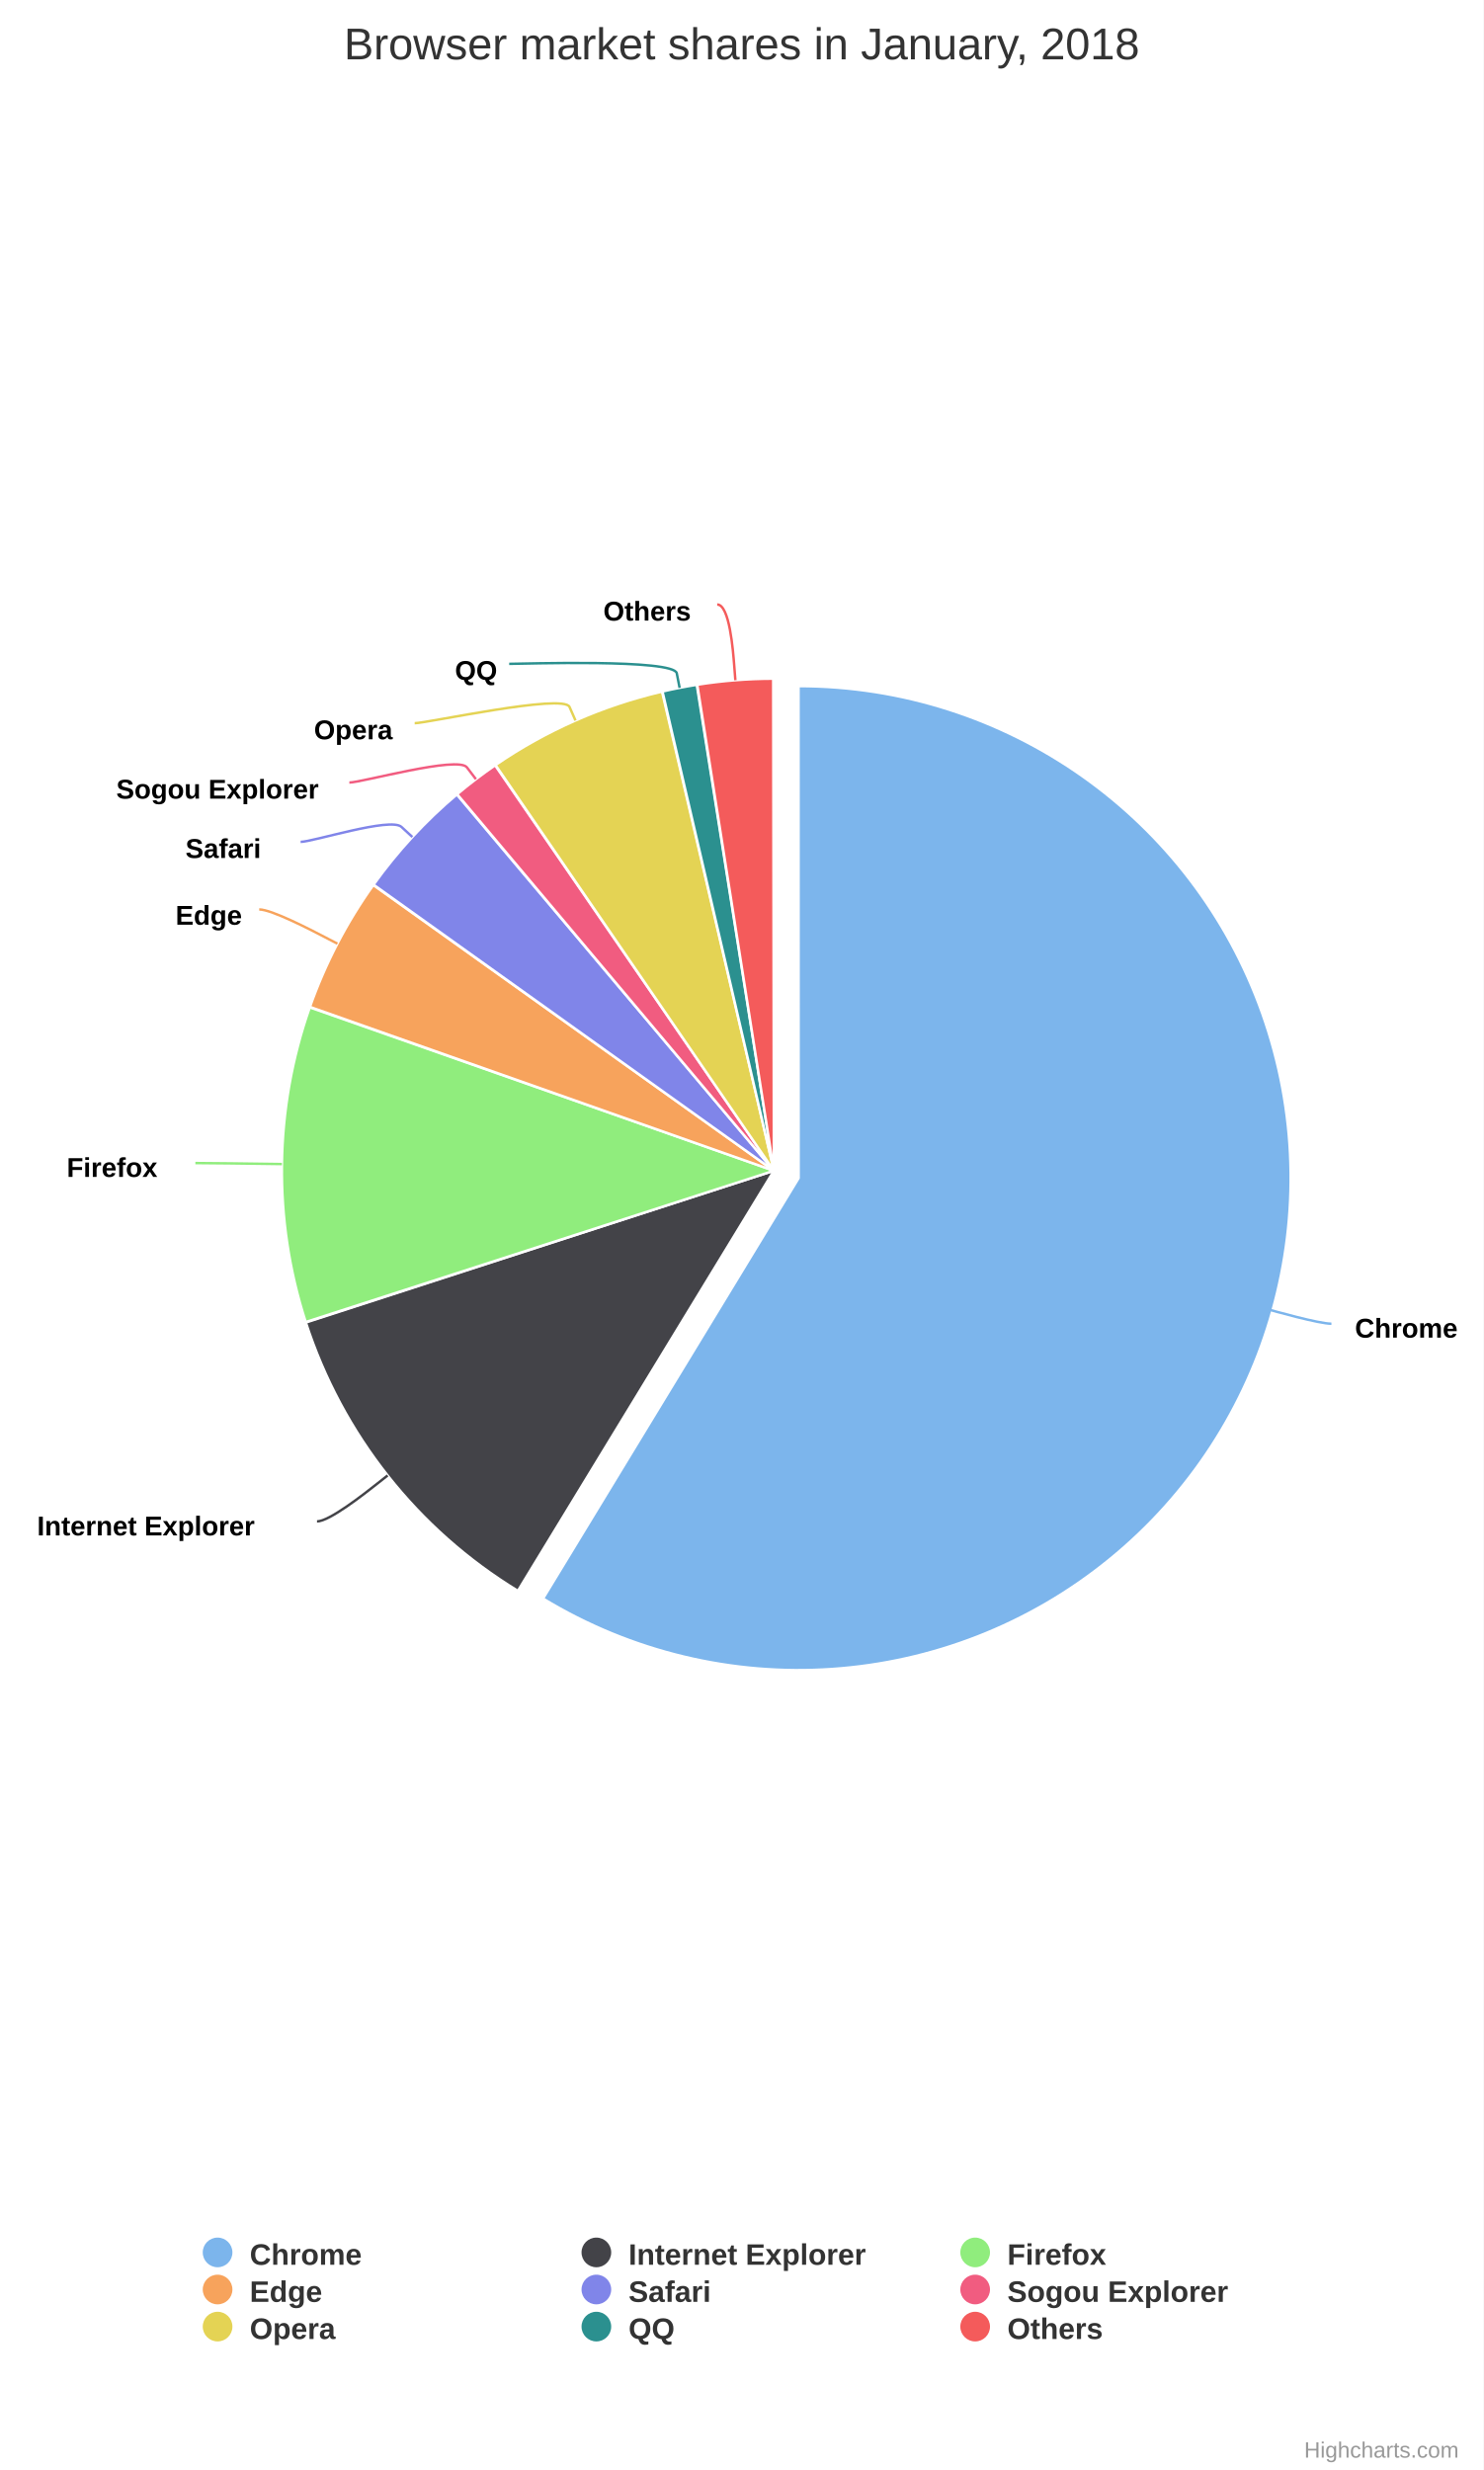
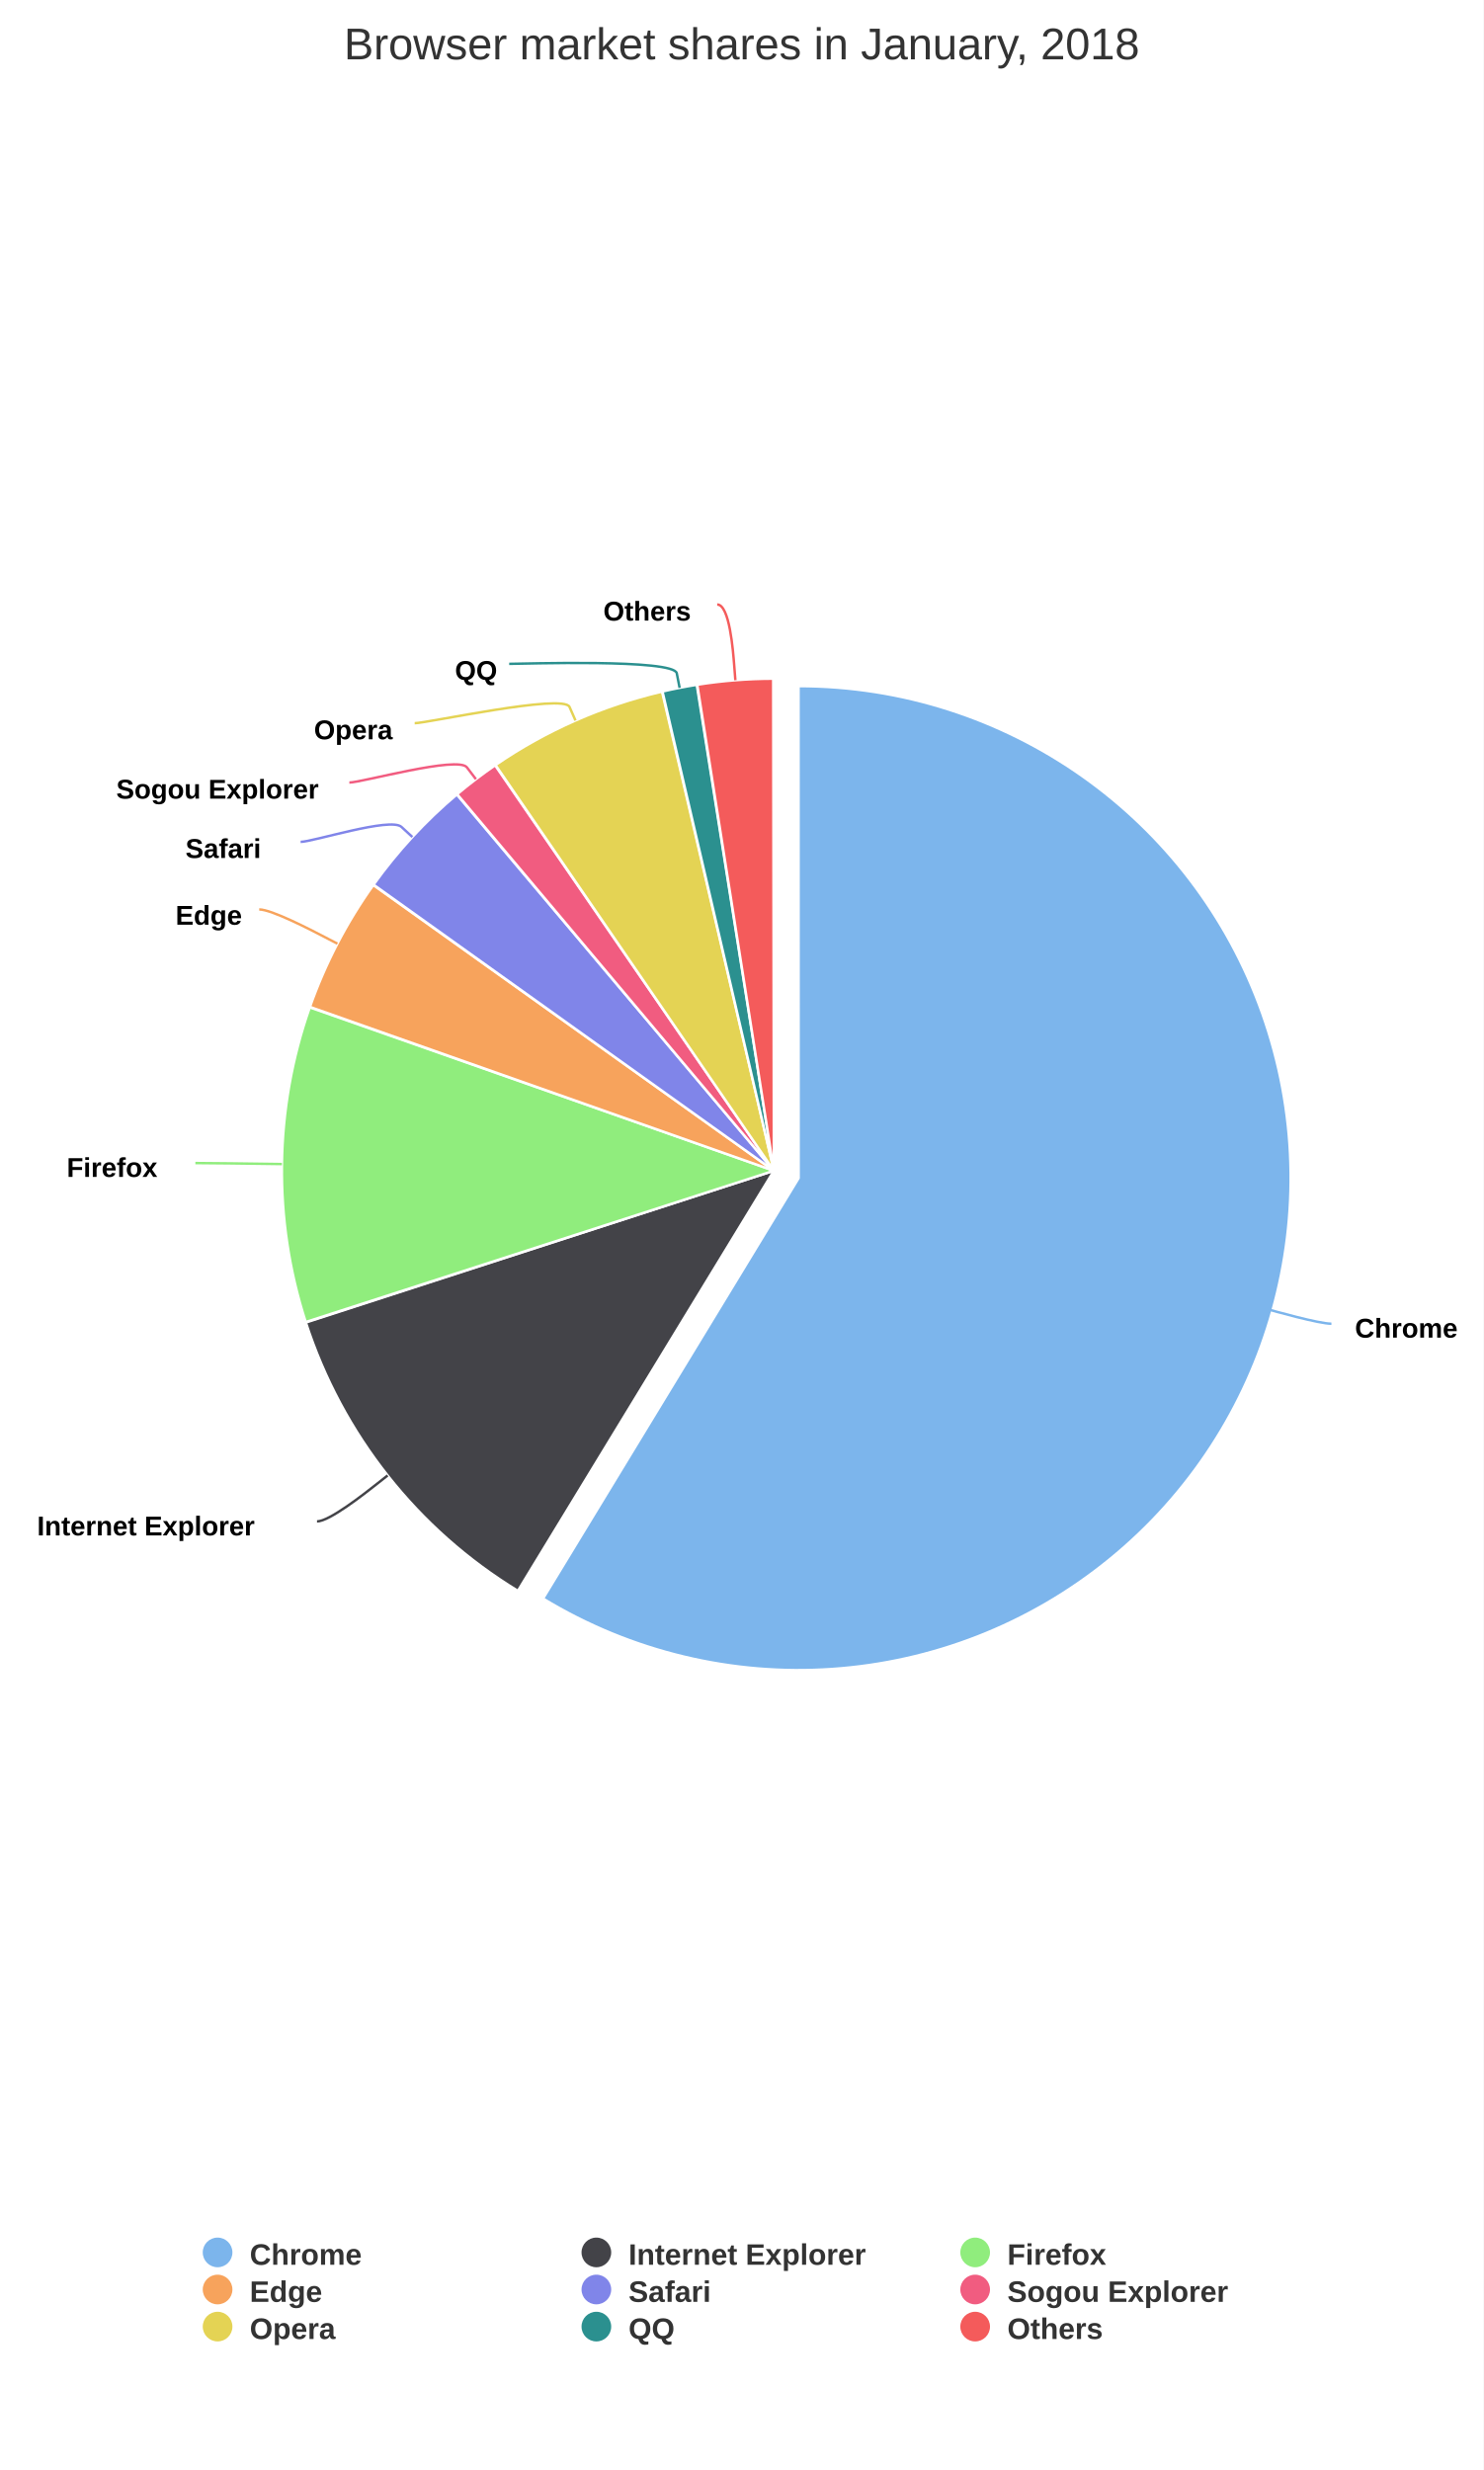
<svg xmlns="http://www.w3.org/2000/svg" version="1.1" class="highcharts-root" style="font-family:&quot;Lucida Grande&quot;, &quot;Lucida Sans Unicode&quot;, Arial, Helvetica, sans-serif;font-size:12px;" width="600" height="999" viewBox="0 0 600 999" aria-hidden="false" aria-label="Interactive chart">
  <defs aria-hidden="true">
-     <clipPath id="highcharts-yfwqn6c-10-">
+     <clipPath id="highcharts-bnyhtt5-10-">
      <rect x="0" y="0" width="580" height="825" fill="none" />
    </clipPath>
  </defs>
  <rect fill="#ffffff" class="highcharts-background" x="0" y="0" width="600" height="999" rx="0" ry="0" aria-hidden="true" />
  <rect fill="none" class="highcharts-plot-background" x="10" y="61" width="580" height="825" aria-hidden="true" />
  <g class="highcharts-pane-group" data-z-index="0" aria-hidden="true" />
  <rect fill="none" class="highcharts-plot-border" data-z-index="1" x="10" y="61" width="580" height="825" aria-hidden="true" />
  <g class="highcharts-series-group" data-z-index="3" aria-hidden="false">
    <g class="highcharts-series highcharts-series-0 highcharts-pie-series highcharts-tracker" data-z-index="0.1" opacity="1" transform="translate(10,61) scale(1 1)" style="cursor:pointer;" aria-hidden="false" aria-label="">
      <path fill="#7cb5ec" d="M 302.959 213.5 A 199 199 0 1 1 199.63 582.546 L 303 412.5 A 0 0 0 1 0 303 412.5 Z" transform="translate(10,3)" stroke="#ffffff" stroke-width="1" opacity="1" stroke-linejoin="round" class="highcharts-point highcharts-point-select highcharts-color-0" tabindex="-1" style="outline: 0;" role="img" aria-label="1. Chrome, 61.4." />
      <path fill="#434348" d="M 199.46 582.443 A 199 199 0 0 1 113.705 473.887 L 303 412.5 A 0 0 0 0 0 303 412.5 Z" transform="translate(0,0)" stroke="#ffffff" stroke-width="1" opacity="1" stroke-linejoin="round" class="highcharts-point highcharts-color-1" tabindex="-1" style="outline: 0;" role="img" aria-label="2. Internet Explorer, 11.8." />
      <path fill="#90ed7d" d="M 113.644 473.698 A 199 199 0 0 1 115.286 346.435 L 303 412.5 A 0 0 0 0 0 303 412.5 Z" transform="translate(0,0)" stroke="#ffffff" stroke-width="1" opacity="1" stroke-linejoin="round" class="highcharts-point highcharts-color-2" tabindex="-1" style="outline: 0;" role="img" aria-label="3. Firefox, 10.9." />
      <path fill="#f7a35c" d="M 115.353 346.247 A 199 199 0 0 1 140.97 296.97 L 303 412.5 A 0 0 0 0 0 303 412.5 Z" transform="translate(0,0)" stroke="#ffffff" stroke-width="1" opacity="1" stroke-linejoin="round" class="highcharts-point highcharts-color-3" tabindex="-1" style="outline: 0;" role="img" aria-label="4. Edge, 4.7." />
      <path fill="#8085e9" d="M 141.085 296.808 A 199 199 0 0 1 174.741 260.346 L 303 412.5 A 0 0 0 0 0 303 412.5 Z" transform="translate(0,0)" stroke="#ffffff" stroke-width="1" opacity="1" stroke-linejoin="round" class="highcharts-point highcharts-color-4" tabindex="-1" style="outline: 0;" role="img" aria-label="5. Safari, 4.2." />
      <path fill="#f15c80" d="M 174.894 260.218 A 199 199 0 0 1 190.244 248.527 L 303 412.5 A 0 0 0 0 0 303 412.5 Z" transform="translate(0,0)" stroke="#ffffff" stroke-width="1" opacity="1" stroke-linejoin="round" class="highcharts-point highcharts-color-5" tabindex="-1" style="outline: 0;" role="img" aria-label="6. Sogou Explorer, 1.6." />
      <path fill="#e4d354" d="M 190.408 248.414 A 199 199 0 0 1 257.751 218.713 L 303 412.5 A 0 0 0 0 0 303 412.5 Z" transform="translate(0,0)" stroke="#ffffff" stroke-width="1" opacity="1" stroke-linejoin="round" class="highcharts-point highcharts-color-6" tabindex="-1" style="outline: 0;" role="img" aria-label="7. Opera, 6.2." />
      <path fill="#2b908f" d="M 257.945 218.668 A 199 199 0 0 1 271.809 215.96 L 303 412.5 A 0 0 0 0 0 303 412.5 Z" transform="translate(0,0)" stroke="#ffffff" stroke-width="1" opacity="1" stroke-linejoin="round" class="highcharts-point highcharts-color-7" tabindex="-1" style="outline: 0;" role="img" aria-label="8. QQ, 1.2." />
      <path fill="#f45b5b" d="M 272.005 215.929 A 199 199 0 0 1 302.724 213.5 L 303 412.5 A 0 0 0 0 0 303 412.5 Z" transform="translate(0,0)" stroke="#ffffff" stroke-width="1" opacity="1" stroke-linejoin="round" class="highcharts-point highcharts-color-8" tabindex="-1" style="outline: 0;" role="img" aria-label="9. Others, 2.6." />
    </g>
    <g class="highcharts-markers highcharts-series-0 highcharts-pie-series" data-z-index="0.1" opacity="1" transform="translate(10,61) scale(1 1)" aria-hidden="true" />
  </g>
  <text x="300" text-anchor="middle" class="highcharts-title" data-z-index="4" style="color:#333333;font-size:18px;fill:#333333;" y="24" aria-hidden="true">
    <tspan>Browser market shares in January, 2018</tspan>
  </text>
  <text x="300" text-anchor="middle" class="highcharts-subtitle" data-z-index="4" style="color:#666666;fill:#666666;" y="45" aria-hidden="true" />
  <text x="10" text-anchor="start" class="highcharts-caption" data-z-index="4" style="color:#666666;fill:#666666;" y="981" aria-hidden="true" />
  <g class="highcharts-data-labels highcharts-series-0 highcharts-pie-series highcharts-tracker" data-z-index="6" opacity="1" transform="translate(10,61) scale(1 1)" style="cursor:pointer;" aria-hidden="true">
    <path fill="none" class="highcharts-data-label-connector highcharts-color-0" stroke="#7cb5ec" stroke-width="1" d="M 528.481 474.378 C 523.481 474.378 506.151 469.515 500.374 467.893 L 494.597 466.272" />
    <path fill="none" class="highcharts-data-label-connector highcharts-color-1" stroke="#434348" stroke-width="1" d="M 118.216 554.34 C 123.216 554.34 137.347 543.191 142.058 539.475 L 146.768 535.758" />
    <path fill="none" class="highcharts-data-label-connector highcharts-color-2" stroke="#90ed7d" stroke-width="1" d="M 69.021 409.405 C 74.021 409.405 92.019 409.648 98.019 409.729 L 104.018 409.811" />
    <path fill="none" class="highcharts-data-label-connector highcharts-color-3" stroke="#f7a35c" stroke-width="1" d="M 94.841 306.824 C 99.841 306.824 115.81 315.13 121.133 317.899 L 126.456 320.668" />
    <path fill="none" class="highcharts-data-label-connector highcharts-color-4" stroke="#8085e9" stroke-width="1" d="M 111.581 279.5 C 116.581 279.5 147.961 269.378 152.37 273.448 L 156.779 277.517" />
    <path fill="none" class="highcharts-data-label-connector highcharts-color-5" stroke="#f15c80" stroke-width="1" d="M 131.291 255.5 C 136.291 255.5 175.214 244.596 178.848 249.37 L 182.482 254.145" />
    <path fill="none" class="highcharts-data-label-connector highcharts-color-6" stroke="#e4d354" stroke-width="1" d="M 157.715 231.5 C 162.715 231.5 217.913 219.417 220.332 224.907 L 222.752 230.398" />
    <path fill="none" class="highcharts-data-label-connector highcharts-color-7" stroke="#2b908f" stroke-width="1" d="M 195.941 207.5 C 200.941 207.5 262.567 205.41 263.716 211.299 L 264.866 217.188" />
    <path fill="none" class="highcharts-data-label-connector highcharts-color-8" stroke="#f45b5b" stroke-width="1" d="M 280.067 183.5 C 285.067 183.5 286.477 202.148 286.947 208.13 L 287.416 214.111" />
    <g class="highcharts-label highcharts-data-label highcharts-data-label-color-0" data-z-index="1" transform="translate(533,464)">
      <text x="5" data-z-index="1" y="16" style="color:#000000;cursor:pointer;font-size:11px;font-weight:bold;fill:#000000;">
        <tspan>Chrome</tspan>
      </text>
    </g>
    <g class="highcharts-label highcharts-data-label highcharts-data-label-color-1" data-z-index="1" transform="translate(0,544)">
      <text x="5" data-z-index="1" y="16" style="color:#000000;cursor:pointer;font-size:11px;font-weight:bold;fill:#000000;">
        <tspan>Internet Explorer</tspan>
      </text>
    </g>
    <g class="highcharts-label highcharts-data-label highcharts-data-label-color-2" data-z-index="1" transform="translate(12,399)">
      <text x="5" data-z-index="1" y="16" style="color:#000000;cursor:pointer;font-size:11px;font-weight:bold;fill:#000000;">
        <tspan>Firefox</tspan>
      </text>
    </g>
    <g class="highcharts-label highcharts-data-label highcharts-data-label-color-3" data-z-index="1" transform="translate(56,297)">
      <text x="5" data-z-index="1" y="16" style="color:#000000;cursor:pointer;font-size:11px;font-weight:bold;fill:#000000;">
        <tspan>Edge</tspan>
      </text>
    </g>
    <g class="highcharts-label highcharts-data-label highcharts-data-label-color-4" data-z-index="1" transform="translate(60,270)">
      <text x="5" data-z-index="1" y="16" style="color:#000000;cursor:pointer;font-size:11px;font-weight:bold;fill:#000000;">
        <tspan>Safari</tspan>
      </text>
    </g>
    <g class="highcharts-label highcharts-data-label highcharts-data-label-color-5" data-z-index="1" transform="translate(32,246)">
      <text x="5" data-z-index="1" y="16" style="color:#000000;cursor:pointer;font-size:11px;font-weight:bold;fill:#000000;">
        <tspan>Sogou Explorer</tspan>
      </text>
    </g>
    <g class="highcharts-label highcharts-data-label highcharts-data-label-color-6" data-z-index="1" transform="translate(112,222)">
      <text x="5" data-z-index="1" y="16" style="color:#000000;cursor:pointer;font-size:11px;font-weight:bold;fill:#000000;">
        <tspan>Opera</tspan>
      </text>
    </g>
    <g class="highcharts-label highcharts-data-label highcharts-data-label-color-7" data-z-index="1" transform="translate(169,198)">
      <text x="5" data-z-index="1" y="16" style="color:#000000;cursor:pointer;font-size:11px;font-weight:bold;fill:#000000;">
        <tspan>QQ</tspan>
      </text>
    </g>
    <g class="highcharts-label highcharts-data-label highcharts-data-label-color-8" data-z-index="1" transform="translate(229,174)">
      <text x="5" data-z-index="1" y="16" style="color:#000000;cursor:pointer;font-size:11px;font-weight:bold;fill:#000000;">
        <tspan>Others</tspan>
      </text>
    </g>
  </g>
  <g class="highcharts-legend" data-z-index="7" transform="translate(72,898)" aria-hidden="true">
    <rect fill="none" class="highcharts-legend-box" rx="0" ry="0" x="0" y="0" width="455" height="56" visibility="visible" />
    <g data-z-index="1">
      <g>
        <g class="highcharts-legend-item highcharts-pie-series highcharts-color-0" data-z-index="1" transform="translate(8,3)">
          <text x="21" style="color:#333333;cursor:pointer;font-size:12px;font-weight:bold;fill:#333333;" text-anchor="start" data-z-index="2" y="15">
            <tspan>Chrome</tspan>
          </text>
          <rect x="2" y="4" width="12" height="12" fill="#7cb5ec" rx="6" ry="6" class="highcharts-point" data-z-index="3" />
        </g>
        <g class="highcharts-legend-item highcharts-pie-series highcharts-color-1" data-z-index="1" transform="translate(161.2,3)">
          <text x="21" y="15" style="color:#333333;cursor:pointer;font-size:12px;font-weight:bold;fill:#333333;" text-anchor="start" data-z-index="2">
            <tspan>Internet Explorer</tspan>
          </text>
          <rect x="2" y="4" width="12" height="12" fill="#434348" rx="6" ry="6" class="highcharts-point" data-z-index="3" />
        </g>
        <g class="highcharts-legend-item highcharts-pie-series highcharts-color-2" data-z-index="1" transform="translate(314.4,3)">
          <text x="21" y="15" style="color:#333333;cursor:pointer;font-size:12px;font-weight:bold;fill:#333333;" text-anchor="start" data-z-index="2">
            <tspan>Firefox</tspan>
          </text>
          <rect x="2" y="4" width="12" height="12" fill="#90ed7d" rx="6" ry="6" class="highcharts-point" data-z-index="3" />
        </g>
        <g class="highcharts-legend-item highcharts-pie-series highcharts-color-3" data-z-index="1" transform="translate(8,18)">
          <text x="21" y="15" style="color:#333333;cursor:pointer;font-size:12px;font-weight:bold;fill:#333333;" text-anchor="start" data-z-index="2">
            <tspan>Edge</tspan>
          </text>
          <rect x="2" y="4" width="12" height="12" fill="#f7a35c" rx="6" ry="6" class="highcharts-point" data-z-index="3" />
        </g>
        <g class="highcharts-legend-item highcharts-pie-series highcharts-color-4" data-z-index="1" transform="translate(161.2,18)">
          <text x="21" y="15" style="color:#333333;cursor:pointer;font-size:12px;font-weight:bold;fill:#333333;" text-anchor="start" data-z-index="2">
            <tspan>Safari</tspan>
          </text>
          <rect x="2" y="4" width="12" height="12" fill="#8085e9" rx="6" ry="6" class="highcharts-point" data-z-index="3" />
        </g>
        <g class="highcharts-legend-item highcharts-pie-series highcharts-color-5" data-z-index="1" transform="translate(314.4,18)">
          <text x="21" y="15" style="color:#333333;cursor:pointer;font-size:12px;font-weight:bold;fill:#333333;" text-anchor="start" data-z-index="2">
            <tspan>Sogou Explorer</tspan>
          </text>
          <rect x="2" y="4" width="12" height="12" fill="#f15c80" rx="6" ry="6" class="highcharts-point" data-z-index="3" />
        </g>
        <g class="highcharts-legend-item highcharts-pie-series highcharts-color-6" data-z-index="1" transform="translate(8,33)">
          <text x="21" y="15" style="color:#333333;cursor:pointer;font-size:12px;font-weight:bold;fill:#333333;" text-anchor="start" data-z-index="2">
            <tspan>Opera</tspan>
          </text>
          <rect x="2" y="4" width="12" height="12" fill="#e4d354" rx="6" ry="6" class="highcharts-point" data-z-index="3" />
        </g>
        <g class="highcharts-legend-item highcharts-pie-series highcharts-color-7" data-z-index="1" transform="translate(161.2,33)">
          <text x="21" y="15" style="color:#333333;cursor:pointer;font-size:12px;font-weight:bold;fill:#333333;" text-anchor="start" data-z-index="2">
            <tspan>QQ</tspan>
          </text>
          <rect x="2" y="4" width="12" height="12" fill="#2b908f" rx="6" ry="6" class="highcharts-point" data-z-index="3" />
        </g>
        <g class="highcharts-legend-item highcharts-pie-series highcharts-color-8" data-z-index="1" transform="translate(314.4,33)">
          <text x="21" y="15" style="color:#333333;cursor:pointer;font-size:12px;font-weight:bold;fill:#333333;" text-anchor="start" data-z-index="2">
            <tspan>Others</tspan>
          </text>
          <rect x="2" y="4" width="12" height="12" fill="#f45b5b" rx="6" ry="6" class="highcharts-point" data-z-index="3" />
        </g>
      </g>
    </g>
  </g>
-   <text x="590" class="highcharts-credits" text-anchor="end" data-z-index="8" style="cursor:pointer;color:#999999;font-size:9px;fill:#999999;" y="994" aria-label="Chart credits: Highcharts.com" aria-hidden="false">Highcharts.com</text>
</svg>
